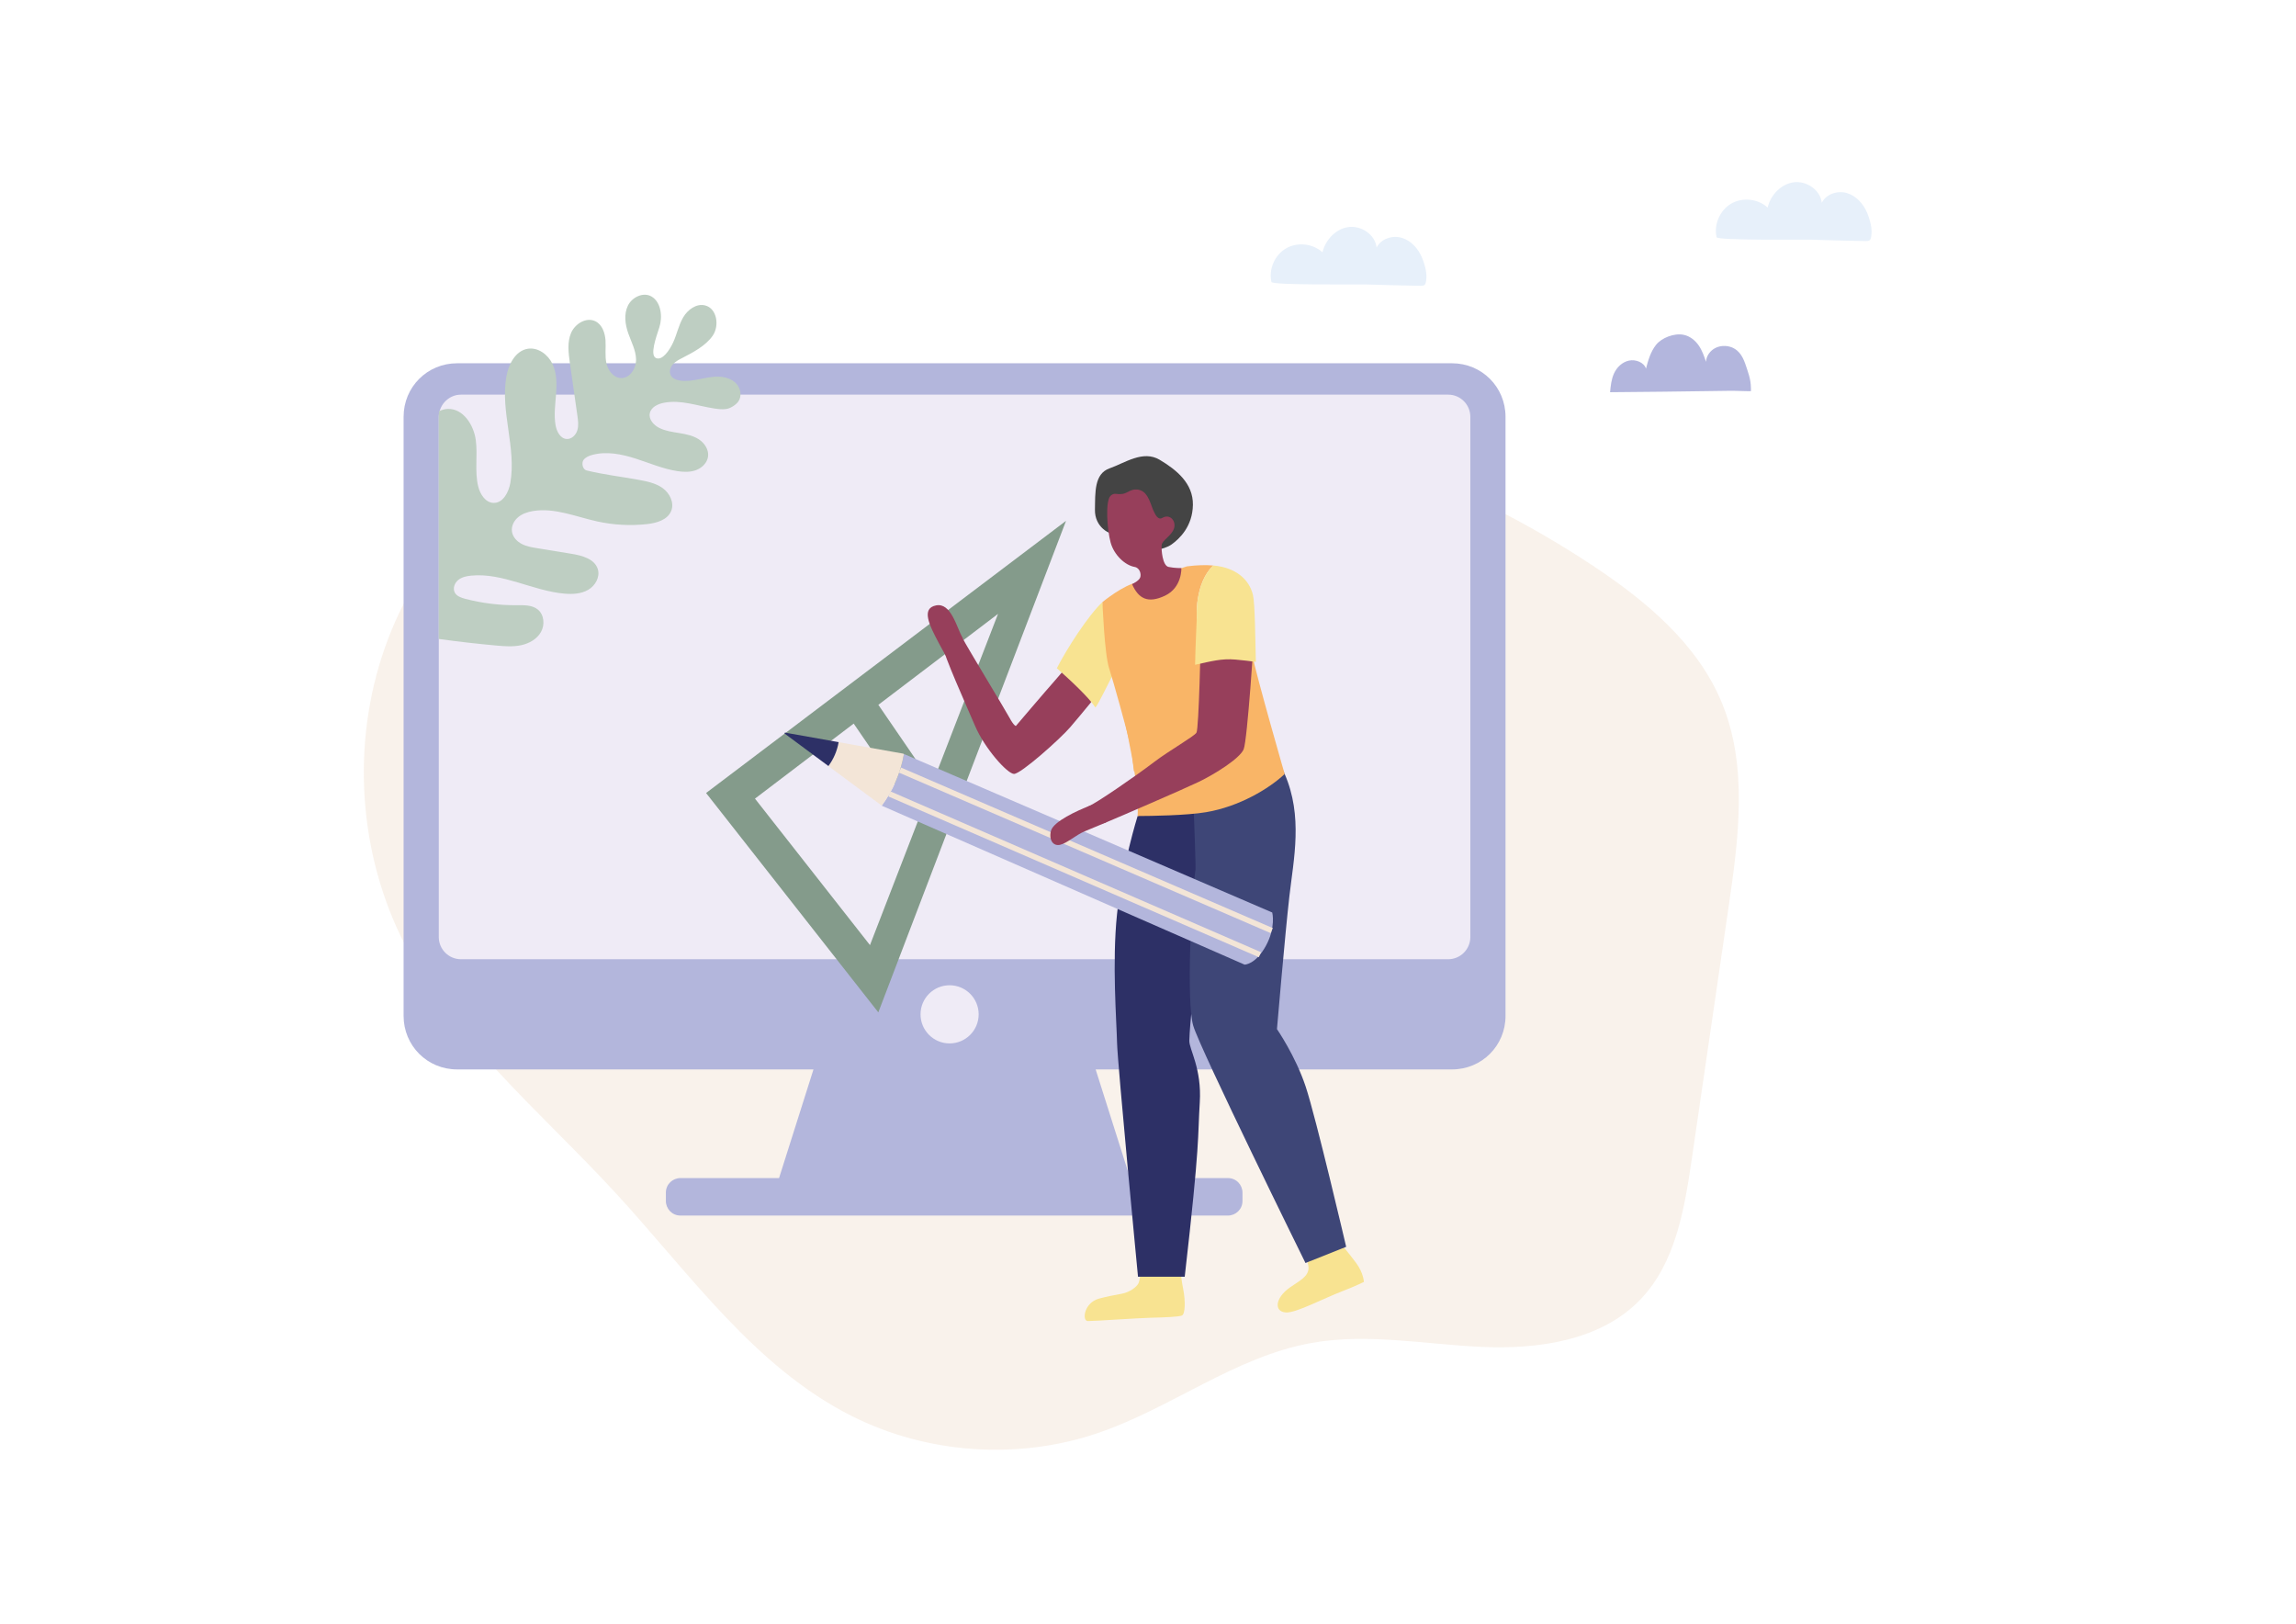
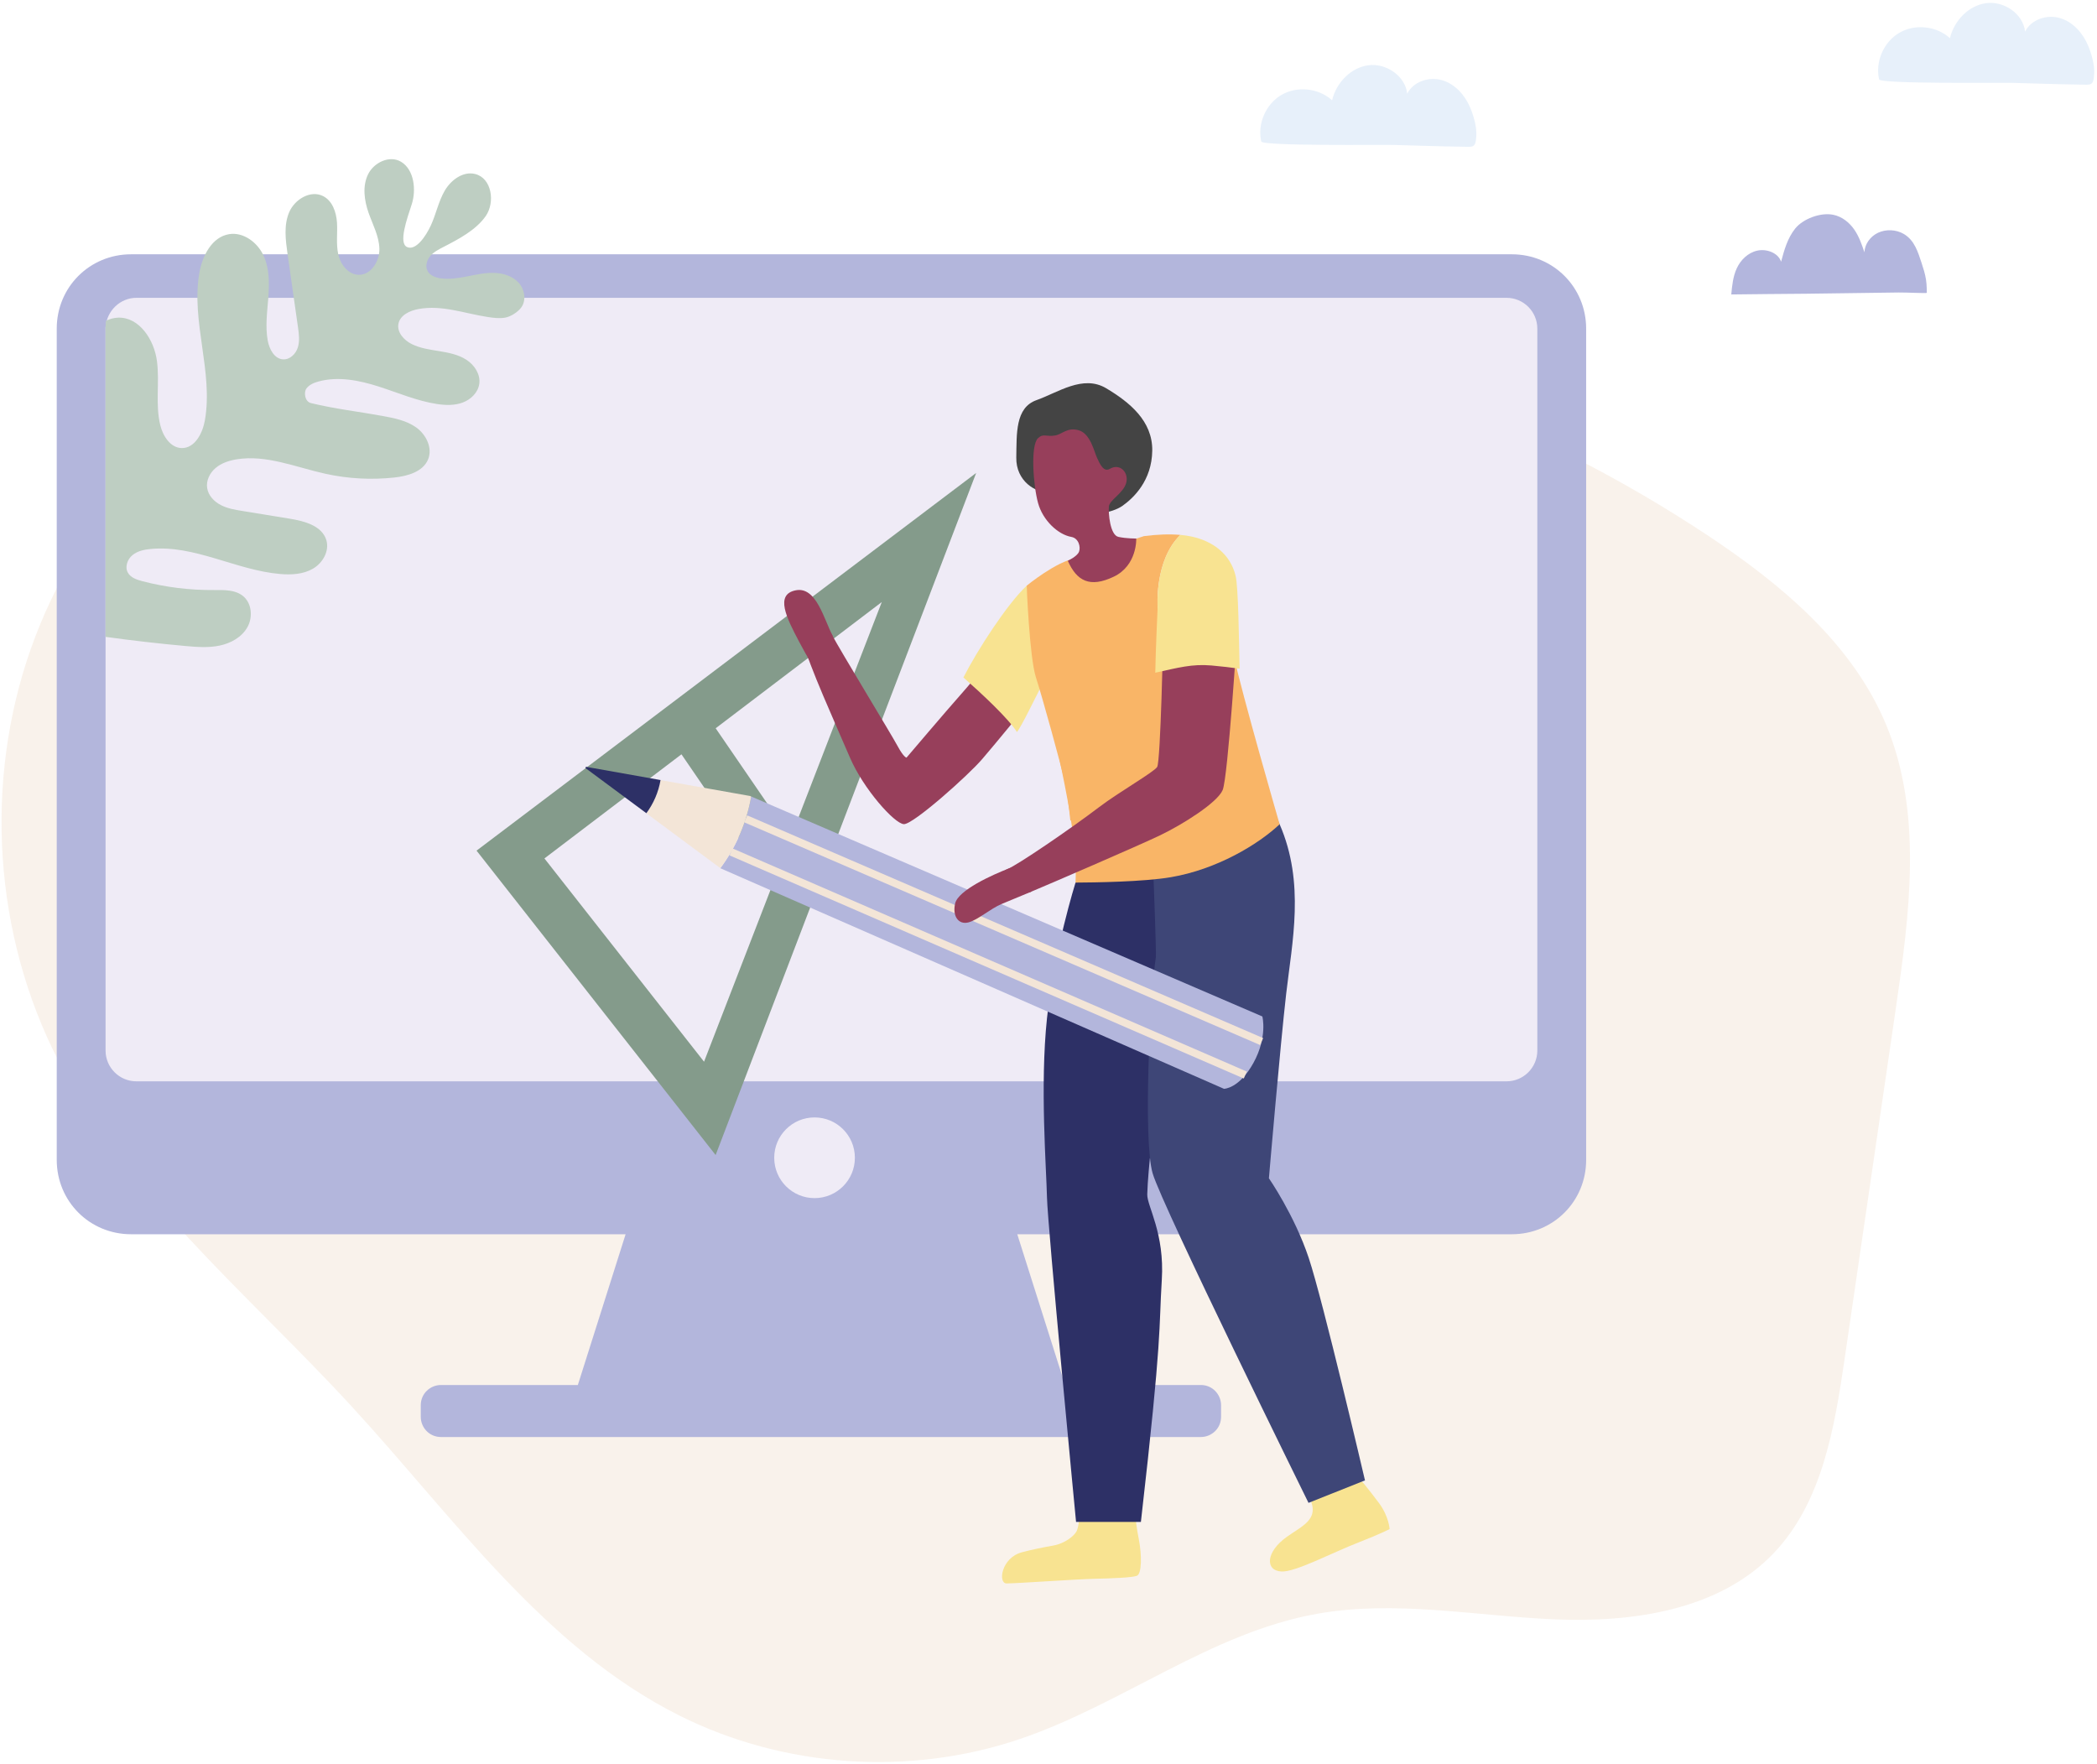
- <svg xmlns="http://www.w3.org/2000/svg" version="1.1" x="0px" y="0px" viewBox="0 0 841.89 595.28" style="enable-background:new 0 0 841.89 595.28;" xml:space="preserve">
-   <style type="text/css">
- 	.st0{opacity:0.5;fill:#F3E5D7;}
- 	.st1{fill:#E7F0FA;}
- 	.st2{fill:#B3B6DD;}
- 	.st3{fill:#B3B6DC;}
- 	.st4{fill:#EFEBF6;}
- 	.st5{fill:#849B8B;}
- 	.st6{fill:#F8E391;}
- 	.st7{fill:#2D3066;}
- 	.st8{fill:#3E4677;}
- 	.st9{fill:#F3E5D7;}
- 	.st10{fill:none;stroke:#F3E5D7;stroke-width:2;stroke-miterlimit:10;}
- 	.st11{fill:#973F5B;}
- 	.st12{fill:#F9B567;}
- 	.st13{fill:#444444;}
- 	.st14{fill:#BECEC2;}
- </style>
-   <g id="background">
-     <path class="st0" d="M218.53,155.96c-34.57,14.25-62.8,43.2-76.17,78.13s-11.69,75.32,4.52,109.02   c17.88,37.15,51.1,64.08,79.01,94.43c27.05,29.41,50.9,63.82,86.63,81.7c27.61,13.82,60.79,16.09,90.02,6.15   c26.94-9.16,50.4-28.06,78.42-33.05c20.56-3.67,41.6,0.54,62.46,1.46c20.86,0.92,43.74-2.36,58.16-17.47   c12.8-13.41,16.07-33.02,18.75-51.37c4.51-30.85,9.01-61.7,13.52-92.54c3.66-25.03,7.15-51.49-2.52-74.86   c-8.91-21.53-27.78-37.24-47.19-50.12c-45.66-30.29-98.38-49.88-152.74-56.76" />
-     <g>
-       <path class="st1" d="M466.2,103.37c-1.06-4.67,1.22-9.9,5.37-12.31s9.82-1.79,13.35,1.44c1.09-4.6,4.9-8.64,9.59-9.26    s9.76,2.82,10.26,7.52c1.58-3.22,5.79-4.59,9.23-3.57c3.44,1.02,6.05,3.98,7.43,7.29c0.9,2.17,1.75,5.09,1.59,7.47    c-0.21,3.28-0.77,2.84-4.05,2.8c-5.95-0.08-11.9-0.31-17.85-0.46C497.97,104.19,466.48,104.63,466.2,103.37z" />
+ <svg xmlns="http://www.w3.org/2000/svg" height="466" viewBox="0 0 554 466" width="554">
+   <g fill="none" fill-rule="evenodd" transform="translate(.405744 .757692)">
+     <g fill-rule="nonzero">
+       <path d="m85.124 89.203c-34.57 14.25-62.8 43.2-76.17 78.13-13.37 34.93-11.69 75.32 4.52 109.02 17.88 37.15 51.1 64.08 79.01 94.43 27.05 29.41 50.90 63.82 86.63 81.7 27.61 13.82 60.79 16.09 90.02 6.15 26.94-9.16 50.4-28.06 78.42-33.05 20.56-3.67 41.6.54 62.46 1.46s43.74-2.36 58.16-17.47c12.8-13.41 16.07-33.02 18.75-51.37 4.51-30.85 9.01-61.7 13.52-92.54 3.66-25.03 7.15-51.49-2.52-74.86-8.91-21.53-27.78-37.24-47.19-50.12-45.66-30.29-98.38-49.88-152.74-56.76" fill="#f3e5d7" opacity=".5" />
+       <path d="m332.794 36.613c-1.06-4.67 1.22-9.9 5.37-12.31s9.82-1.79 13.35 1.44c1.09-4.6 4.9-8.64 9.59-9.26s9.76 2.82 10.26 7.52c1.58-3.22 5.79-4.59 9.23-3.57s6.05 3.98 7.43 7.29c.9 2.17 1.75 5.09 1.59 7.47-.21 3.28-.77 2.84-4.05 2.8-5.95-.08-11.9-.31-17.85-.46-3.15-.1-34.64.34-34.92-.92z" fill="#e7f0fa" />
+       <path d="m496.024 20.203c-1.06-4.67 1.22-9.9 5.37-12.31 4.14-2.41 9.82-1.79 13.35 1.44 1.09-4.6 4.9-8.64 9.59-9.26s9.76 2.82 10.26 7.52c1.58-3.22 5.79-4.59 9.23-3.57s6.05 3.98 7.43 7.29c.9 2.17 1.75 5.09 1.59 7.47-.21 3.28-.77 2.84-4.05 2.8-5.95-.08-11.9-.31-17.85-.46-3.15-.09-34.63.35-34.92-.92z" fill="#e7f0fa" />
+       <path d="m456.974 77.033c.22-2.34.45-4.73 1.45-6.9s2.91-4.12 5.43-4.68 5.58.66 6.28 2.94c.82-3.06 1.68-6.21 3.72-8.76s6.65-4.34 10.06-3.65c2.34.47 4.26 2.05 5.54 3.89s1.99 3.94 2.7 6.02c.08-2.14 1.52-4.19 3.62-5.17s4.78-.85 6.78.33c2.87 1.69 3.76 4.86 4.69 7.64.49 1.49.92 2.84 1.17 4.38.24 1.47.22 3.53.22 3.53-.01.18-5.36-.12-7.45-.09-2.7.04-5.41.07-8.11.11-5.48.07-10.97.15-16.45.22-6.2.06-13.47.1-19.65.19z" fill="#b3b6dd" />
+       <path d="m399.004 66.423h-364.79c-10.93 0-19.63 8.69-19.63 19.63v219.62c0 10.94 8.69 19.64 19.63 19.64h130.66l-12.62 39.83h-36.17c-2.8 0-5.33 2.24-5.33 5.33v3.08c0 2.8 2.24 5.33 5.33 5.33h31.69 137.39 31.69c2.8 0 5.33-2.24 5.33-5.33v-3.08c0-2.8-2.24-5.33-5.33-5.33h-35.89l-12.62-39.83h130.66c10.93 0 19.63-8.69 19.63-19.64v-219.62c0-10.93-8.7-19.63-19.63-19.63z" fill="#b3b6dc" />
+       <path d="m35.614 77.923h361.99c4.49 0 8.13 3.65 8.13 8.13v190.73c0 4.49-3.65 8.13-8.13 8.13h-361.99c-4.48 0-8.13-3.65-8.13-8.13v-191.01c.28-4.48 3.93-7.85 8.13-7.85z" fill="#efebf6" />
+       <path d="m214.784 315.77c5.89 0 10.66-4.77 10.66-10.66s-4.77-10.66-10.66-10.66c-5.88 0-10.65 4.77-10.65 10.66s4.77 10.66 10.65 10.66z" fill="#efebf6" />
+       <path d="m125.494 223.97 63.16 80.42 68.83-180.2zm107.06-65.68-24.08 62.26-19.81-28.91zm-46.96 121.44-42.17-53.7 36.2-27.51 23.89 34.88z" fill="#849b8b" />
+       <path d="m358.324 389.29s2.91 3.43 5.58 7.04c2.67 3.62 2.8 6.88 2.8 6.88s-2.95 1.49-7.8 3.36c-7.34 2.83-17.1 8.06-20.79 7.84-4.38-.26-4.09-5.24 1.45-9.16 3.42-2.42 6.87-3.93 6.84-7.25-.02-2.36-2.32-6.07-2.32-6.07" fill="#f8e391" />
+       <path d="m299.144 395.39s.31 5.5 1.26 10.22c.94 4.72.79 9.47-.47 9.94s-6.37.68-11.24.79c-4.88.11-20.34 1.22-23.19 1.22-2.28 0-1.43-6.72 4.01-8.21 2.43-.67 5.77-1.35 8.32-1.79 3.09-.54 5.56-2.57 6.17-3.77 1.1-2.2.69-8.39.69-8.39" fill="#f8e391" />
+       <path d="m283.734 232.41s-5.66 18.08-7.54 35.84-.16 39.77 0 47.32 7.68 85.74 7.68 85.74h17.13c5.74-50.1 4.7-50.78 5.52-63.89.79-12.42-3.9-19.49-3.84-22.64.06-3.14.69-9.55.69-9.55l3.23-6.17 6.78-73.73z" fill="#2d3066" />
+       <path d="m333.414 209.45s1.26.71 4.24 7.55c6.76 15.5 3.3 31.13 1.73 44.8-1.57 13.68-4.56 48.73-4.56 48.73s6.76 9.75 10.53 21.07 14.85 58.74 14.85 58.74l-14.92 5.94s-38.54-78.19-41.16-87c-2.62-8.8-.61-47.84.84-57.22.14-.9-.63-21.23-.63-21.23" fill="#3e4677" />
+       <path d="m333.094 267.78-135.04-58.11c-1.23 7-4.07 13.45-8.15 18.93.02.01.05.04.05.04l133 58.25s4.01 0 7.78-6.84c3.78-6.85 2.36-12.27 2.36-12.27z" fill="#b3b6dc" />
+       <path d="m197.744 209.53s-12.2-2.17-23.65-4.2c-.55 3.24-1.86 6.22-3.75 8.76 9.19 6.82 19.01 14.1 19.56 14.51 4.08-5.48 6.92-11.93 8.15-18.93z" fill="#f3e5d7" />
+       <path d="m154.354 202.22c.08.06 7.78 5.77 16 11.86 1.88-2.53 3.19-5.51 3.75-8.76-10.04-1.78-19.5-3.46-19.6-3.48-.21-.02-.32.26-.15.38z" fill="#2d3066" />
    </g>
-     <g>
-       <path class="st1" d="M629.43,86.96c-1.06-4.67,1.22-9.9,5.37-12.31c4.14-2.41,9.82-1.79,13.35,1.44c1.09-4.6,4.9-8.64,9.59-9.26    c4.69-0.62,9.76,2.82,10.26,7.52c1.58-3.22,5.79-4.59,9.23-3.57c3.44,1.02,6.05,3.98,7.43,7.29c0.9,2.17,1.75,5.09,1.59,7.47    c-0.21,3.28-0.77,2.84-4.05,2.8c-5.95-0.08-11.9-0.31-17.85-0.46C661.2,87.79,629.72,88.23,629.43,86.96z" />
-     </g>
-     <g>
-       <path class="st2" d="M590.38,143.79c0.22-2.34,0.45-4.73,1.45-6.9c1-2.17,2.91-4.12,5.43-4.68s5.58,0.66,6.28,2.94    c0.82-3.06,1.68-6.21,3.72-8.76c2.04-2.55,6.65-4.34,10.06-3.65c2.34,0.47,4.26,2.05,5.54,3.89c1.28,1.84,1.99,3.94,2.7,6.02    c0.08-2.14,1.52-4.19,3.62-5.17c2.1-0.98,4.78-0.85,6.78,0.33c2.87,1.69,3.76,4.86,4.69,7.64c0.49,1.49,0.92,2.84,1.17,4.38    c0.24,1.47,0.22,3.53,0.22,3.53c-0.01,0.18-5.36-0.12-7.45-0.09c-2.7,0.04-5.41,0.07-8.11,0.11c-5.48,0.07-10.97,0.15-16.45,0.22    C603.83,143.66,596.56,143.7,590.38,143.79z" />
-     </g>
-   </g>
-   <g id="screen">
-     <g>
-       <path class="st3" d="M532.41,133.18H167.62c-10.93,0-19.63,8.69-19.63,19.63v219.62c0,10.94,8.69,19.64,19.63,19.64h130.66    l-12.62,39.83h-36.17c-2.8,0-5.33,2.24-5.33,5.33v3.08c0,2.8,2.24,5.33,5.33,5.33h31.69h137.39h31.69c2.8,0,5.33-2.24,5.33-5.33    v-3.08c0-2.8-2.24-5.33-5.33-5.33h-35.89l-12.62-39.83h130.66c10.93,0,19.63-8.69,19.63-19.64V152.81    C552.04,141.88,543.34,133.18,532.41,133.18z" />
-       <path class="st4" d="M169.02,144.68h361.99c4.49,0,8.13,3.65,8.13,8.13v190.73c0,4.49-3.65,8.13-8.13,8.13H169.02    c-4.48,0-8.13-3.65-8.13-8.13V152.53C161.17,148.05,164.82,144.68,169.02,144.68z" />
-       <path class="st4" d="M348.19,382.53c5.89,0,10.66-4.77,10.66-10.66c0-5.89-4.77-10.66-10.66-10.66c-5.88,0-10.65,4.77-10.65,10.66    C337.54,377.76,342.31,382.53,348.19,382.53z" />
-     </g>
-   </g>
-   <g id="ruler">
-     <path class="st5" d="M258.9,290.73l63.16,80.42l68.83-180.2L258.9,290.73z M365.96,225.05l-24.08,62.26l-19.81-28.91L365.96,225.05   z M319,346.49l-42.17-53.7l36.2-27.51l23.89,34.88L319,346.49z" />
-   </g>
-   <g id="legs">
-     <path class="st6" d="M491.73,456.05c0,0,2.91,3.43,5.58,7.04c2.67,3.62,2.8,6.88,2.8,6.88s-2.95,1.49-7.8,3.36   c-7.34,2.83-17.1,8.06-20.79,7.84c-4.38-0.26-4.09-5.24,1.45-9.16c3.42-2.42,6.87-3.93,6.84-7.25c-0.02-2.36-2.32-6.07-2.32-6.07" />
-     <path class="st6" d="M432.55,462.15c0,0,0.31,5.5,1.26,10.22c0.94,4.72,0.79,9.47-0.47,9.94c-1.26,0.47-6.37,0.68-11.24,0.79   c-4.88,0.11-20.34,1.22-23.19,1.22c-2.28,0-1.43-6.72,4.01-8.21c2.43-0.67,5.77-1.35,8.32-1.79c3.09-0.54,5.56-2.57,6.17-3.77   c1.1-2.2,0.69-8.39,0.69-8.39" />
-     <path class="st7" d="M417.14,299.17c0,0-5.66,18.08-7.54,35.84s-0.16,39.77,0,47.32c0.16,7.55,7.68,85.74,7.68,85.74h17.13   c5.74-50.1,4.7-50.78,5.52-63.89c0.79-12.42-3.9-19.49-3.84-22.64c0.06-3.14,0.69-9.55,0.69-9.55l3.23-6.17l6.78-73.73   L417.14,299.17z" />
-     <path class="st8" d="M466.82,276.21c0,0,1.26,0.71,4.24,7.55c6.76,15.5,3.3,31.13,1.73,44.8c-1.57,13.68-4.56,48.73-4.56,48.73   s6.76,9.75,10.53,21.07s14.85,58.74,14.85,58.74l-14.92,5.94c0,0-38.54-78.19-41.16-87c-2.62-8.8-0.61-47.84,0.84-57.22   c0.14-0.9-0.63-21.23-0.63-21.23" />
-     <path class="st3" d="M496.69,477.91" />
-   </g>
-   <g id="pencil">
-     <path class="st3" d="M466.5,334.54l-135.04-58.11c-1.23,7-4.07,13.45-8.15,18.93c0.02,0.01,0.05,0.04,0.05,0.04l133,58.25   c0,0,4.01,0,7.78-6.84C467.92,339.96,466.5,334.54,466.5,334.54z" />
-     <path class="st9" d="M331.15,276.29c0,0-12.2-2.17-23.65-4.2c-0.55,3.24-1.86,6.22-3.75,8.76c9.19,6.82,19.01,14.1,19.56,14.51   c4.08-5.48,6.92-11.93,8.15-18.93L331.15,276.29z" />
-     <path class="st7" d="M287.76,268.98c0.08,0.06,7.78,5.77,16,11.86c1.88-2.53,3.19-5.51,3.75-8.76c-10.04-1.78-19.5-3.46-19.6-3.48   C287.7,268.58,287.59,268.86,287.76,268.98z" />
-     <line class="st10" x1="326.14" y1="291.07" x2="461.99" y2="350.01" />
-     <line class="st10" x1="330.01" y1="282.33" x2="466.31" y2="341.17" />
-   </g>
-   <g id="body">
-     <path class="st11" d="M405.97,249.65c-2.08,3.42-9.86,12.62-13.46,16.86c-3.6,4.24-18.26,17.34-20.73,17.22   c-2.48-0.12-10.69-9.32-14.23-17.57c-3.54-8.25-11.33-25.53-12.03-29.69c-0.7-4.15,5.17-6.78,7.26-2.79   c2.1,4.02,15.7,26.34,17.35,29.41c1.65,3.07,2.36,3.07,2.36,3.07s10.69-12.58,14.46-16.82s11.2-13.48,11.2-13.48L405.97,249.65z" />
-     <path class="st12" d="M471.06,283.76c0,0-9.97-34.43-12.22-44.96l-4.24,2.91c-0.08,14.34-42.02,4.58-43.86,8.53   c-1.95,4.18,7.31,31.54,6.4,48.93c4.92-0.02,17.91-0.19,25.16-1.42C454.4,295.71,465.4,289.11,471.06,283.76z" />
-     <path class="st11" d="M353.01,234.03c-2.31-4.29-4.31-13.14-9.77-12.08c-5.55,1.08-2.51,7.2,0.94,13.7   c2.35,4.43,3.15,5.51,3.15,5.51L353.01,234.03z" />
-     <path class="st6" d="M401.66,259.39c1.05-1.13,5.27-9.9,6.15-11.55l-3.55-27.13c-5.26,4.95-13.04,17.03-16.74,24.27   C392.42,249.31,399.35,255.75,401.66,259.39z" />
-     <path class="st11" d="M399.65,295.39c-4.56,1.73-13.52,5.82-14.31,9.28c-0.79,3.46,0.94,5.66,3.46,5.03   c2.52-0.63,5.82-3.62,8.8-4.87s7.94-3.3,7.94-3.3l-3.06-6.92L399.65,295.39z" />
-     <path class="st12" d="M442.45,268.98c1.26-2.2-3.62-42.6-3.62-42.6s-0.91-12.33,6-19.06c-2.88-0.26-6.11-0.13-9.62,0.32   l-18.08,5.88c-5.03,0.76-12.89,7.21-12.89,7.21s0.72,18.93,2.45,24.27c1.73,5.35,6.51,22.73,7.77,28.08   c0.44,1.87,0.9,5.64,1.31,9.73C425.9,276.66,441.8,270.13,442.45,268.98z" />
-     <path class="st13" d="M410.1,195.94c-3.42,0.4-8.73-2.83-8.61-9.08c0.12-6.25-0.31-13.15,5.35-15.15s12.26-6.79,18.39-3.14   c6.13,3.66,12.3,8.61,12.18,16.51c-0.12,7.9-4.91,12.46-7.86,14.55s-8.73,2.44-8.73,2.44L410.1,195.94z" />
-     <path class="st11" d="M416.04,207.85c-3.56-0.63-7.55-4.4-8.8-8.96c-1.26-4.56-2.06-15.24,0-17.14c1.45-1.34,2.12-0.28,4.56-0.71   c1.86-0.33,3.24-2.28,6.26-1.34c3.02,0.94,3.96,5.5,4.75,7.23c0.79,1.73,1.77,3.88,3.4,2.93c2.71-1.59,5.09,1.04,4.3,3.77   c-0.79,2.73-4.4,4.46-4.56,6.19c-0.16,1.73,0.31,7.55,2.52,8.02c2.2,0.47,4.71,0.43,4.71,0.43s0.32,7.11-5.97,10.1   c-6.29,2.99-9.75,1.13-12.11-4.22c0,0,2.46-1.13,2.96-2.38C418.55,210.52,417.97,208.19,416.04,207.85z" />
-     <path class="st11" d="M459.9,232.31c0,0-2.48,39.08-3.89,42.42s-10.61,9.11-16.51,11.94c-5.9,2.83-29.6,13.05-33.96,14.86   c-4.36,1.81-5.27-3.77-5.27-3.77s-3.69-1.13-1.06-2.19c2.63-1.06,16.48-10.5,24.14-16.32c5.34-4.06,14.46-9.23,15.36-10.63   c0.91-1.4,1.61-35.12,1.61-35.12L459.9,232.31z" />
-     <path class="st6" d="M438.21,243.72c6.01-1.31,9.72-2.36,14.82-1.91c2.53,0.22,5.43,0.56,7.46,0.85   c-0.18-7.45-0.32-21.49-1.06-24.54c-1.42-5.85-6.11-9.15-11.5-10.34c-0.98-0.22-2.01-0.37-3.09-0.47c-6.91,6.73-6,19.06-6,19.06   S438.3,237.9,438.21,243.72z" />
-   </g>
-   <g id="plant">
-     <path class="st14" d="M263.49,138.09c-2.38-0.07-4.73,0.47-7.06,0.93c-2.34,0.46-4.73,0.85-7.09,0.5c-1.34-0.2-2.76-0.75-3.39-1.95   c-0.65-1.24-0.2-2.83,0.7-3.91c0.91-1.07,2.19-1.74,3.44-2.38c3.99-2.05,8.67-4.5,11.23-8.19c2.56-3.69,1.58-10.03-2.78-11.12   c-3.19-0.8-6.4,1.57-8.05,4.41c-1.65,2.84-2.28,6.15-3.65,9.14c-1.37,2.98-4.02,6.79-6.31,5.74c-2.29-1.05-0.03-7.39,1.23-11.24   c1.26-3.85,0.66-9.22-2.82-11.29c-3-1.79-7.17,0.18-8.7,3.32c-1.53,3.13-1.02,6.9,0.14,10.19c1.1,3.12,2.76,6.15,2.85,9.46   c0.08,3.31-2.24,7.03-5.55,6.9c-2.76-0.11-4.77-2.82-5.34-5.52c-0.57-2.7-0.14-5.51-0.31-8.26c-0.18-2.76-1.2-5.76-3.66-7.01   c-3.31-1.69-7.51,0.84-8.97,4.25c-1.46,3.41-0.96,7.31-0.44,10.99c0.92,6.46,1.84,12.92,2.76,19.37c0.25,1.78,0.5,3.63-0.03,5.35   c-0.53,1.72-2.08,3.26-3.88,3.17c-2.33-0.12-3.68-2.72-4.09-5.02c-0.66-3.73-0.12-7.56,0.17-11.34c0.29-3.78,0.3-7.74-1.32-11.17   c-1.62-3.43-5.29-6.15-9.03-5.55c-4.55,0.73-7.09,5.72-7.88,10.26c-2.22,12.85,3.72,26.07,1.47,38.91   c-0.6,3.44-2.67,7.43-6.16,7.34c-2.95-0.08-4.91-3.15-5.62-6.02c-1.36-5.5-0.15-11.31-0.88-16.93c-0.72-5.62-4.66-11.73-10.32-11.5   c-1.14,0.05-2.2,0.36-3.17,0.85c-0.05,0.83-0.09,1.44-0.11,1.75v81.73c7.04,0.97,14.1,1.78,21.17,2.42c3,0.27,6.06,0.5,9.01-0.12   c2.95-0.62,5.83-2.22,7.31-4.85c1.48-2.62,1.18-6.34-1.16-8.24c-2.08-1.69-5.03-1.6-7.7-1.58c-6.37,0.05-12.74-0.73-18.9-2.34   c-1.48-0.39-3.09-0.93-3.83-2.27c-0.83-1.51-0.11-3.52,1.22-4.61c1.33-1.1,3.11-1.47,4.83-1.63c11.61-1.11,22.55,5.61,34.17,6.61   c2.97,0.26,6.12,0.09,8.7-1.41c2.58-1.5,4.38-4.66,3.53-7.52c-1.13-3.8-5.77-5.05-9.68-5.68c-4.15-0.68-8.3-1.35-12.45-2.03   c-1.97-0.32-3.98-0.65-5.75-1.57c-1.77-0.91-3.31-2.52-3.61-4.5c-0.31-1.99,0.71-4.02,2.25-5.31c1.54-1.3,3.52-1.94,5.51-2.27   c7.92-1.29,15.73,2.12,23.57,3.83c5.94,1.3,12.09,1.63,18.14,0.97c3.53-0.38,7.57-1.53,8.91-4.82c1.21-2.98-0.51-6.5-3.12-8.38   c-2.61-1.88-5.88-2.5-9.05-3.08c-6.58-1.2-12.3-1.81-18.79-3.38c-1.65-0.4-1.94-2.88-1.18-3.88c0.76-1,2-1.51,3.22-1.84   c5.19-1.4,10.71-0.29,15.83,1.34c5.12,1.64,10.1,3.81,15.41,4.62c2.28,0.35,4.67,0.42,6.83-0.39c2.16-0.81,4.04-2.65,4.36-4.94   c0.35-2.5-1.26-4.96-3.38-6.34c-2.12-1.38-4.67-1.88-7.17-2.29c-2.49-0.41-5.05-0.75-7.31-1.88c-2.05-1.02-3.93-3.1-3.5-5.35   c0.45-2.31,3.04-3.5,5.36-3.91c6.18-1.11,11.98,1.15,18.19,2.11c1.51,0.24,3.06,0.43,4.57,0.19c1.51-0.23,3.49-1.51,4.37-2.76   c1.36-1.95,0.83-4.81-0.79-6.55C268.34,138.9,265.87,138.15,263.49,138.09z" />
+     <path d="m192.734 224.31 135.85 58.94" stroke="#f3e5d7" stroke-width="2" />
+     <path d="m196.604 215.57 136.3 58.84" stroke="#f3e5d7" stroke-width="2" />
+     <path d="m272.564 182.89c-2.08 3.42-9.86 12.62-13.46 16.86s-18.26 17.34-20.73 17.22c-2.48-.12-10.69-9.32-14.23-17.57s-11.33-25.53-12.03-29.69c-.7-4.15 5.17-6.78 7.26-2.79 2.1 4.02 15.7 26.34 17.35 29.41s2.36 3.07 2.36 3.07 10.69-12.58 14.46-16.82 11.2-13.48 11.2-13.48z" fill="#973f5b" fill-rule="nonzero" />
+     <path d="m337.654 217.00s-9.97-34.43-12.22-44.96l-4.24 2.91c-.08 14.34-42.02 4.58-43.86 8.53-1.95 4.18 7.31 31.54 6.4 48.93 4.92-.02 17.91-.19 25.16-1.42 12.1-2.04 23.1-8.64 28.76-13.99z" fill="#f9b567" fill-rule="nonzero" />
+     <path d="m219.604 167.27c-2.31-4.29-4.31-13.14-9.77-12.08-5.55 1.08-2.51 7.2.94 13.7 2.35 4.43 3.15 5.51 3.15 5.51z" fill="#973f5b" fill-rule="nonzero" />
+     <path d="m268.254 192.63c1.05-1.13 5.27-9.9 6.15-11.55l-3.55-27.13c-5.26 4.95-13.04 17.03-16.74 24.27 4.9 4.33 11.83 10.77 14.14 14.41z" fill="#f8e391" fill-rule="nonzero" />
+     <path d="m266.244 228.63c-4.56 1.73-13.52 5.82-14.31 9.28s.94 5.66 3.46 5.03 5.82-3.62 8.8-4.87 7.94-3.3 7.94-3.3l-3.06-6.92z" fill="#973f5b" fill-rule="nonzero" />
+     <path d="m309.044 202.22c1.26-2.2-3.62-42.6-3.62-42.6s-.91-12.33 6-19.06c-2.88-.26-6.11-.13-9.62.32l-18.08 5.88c-5.03.76-12.89 7.21-12.89 7.21s.72 18.93 2.45 24.27c1.73 5.35 6.51 22.73 7.77 28.08.44 1.87.9 5.64 1.31 9.73 10.13-6.15 26.03-12.68 26.68-13.83z" fill="#f9b567" fill-rule="nonzero" />
+     <path d="m276.694 129.18c-3.42.4-8.73-2.83-8.61-9.08s-.31-13.15 5.35-15.15 12.26-6.79 18.39-3.14c6.13 3.66 12.3 8.61 12.18 16.51s-4.91 12.46-7.86 14.55-8.73 2.44-8.73 2.44z" fill="#444" fill-rule="nonzero" />
+     <path d="m282.634 141.09c-3.56-.63-7.55-4.4-8.8-8.96-1.26-4.56-2.06-15.24 0-17.14 1.45-1.34 2.12-.28 4.56-.71 1.86-.33 3.24-2.28 6.26-1.34s3.96 5.5 4.75 7.23 1.77 3.88 3.4 2.93c2.71-1.59 5.09 1.04 4.3 3.77s-4.4 4.46-4.56 6.19.31 7.55 2.52 8.02c2.2.47 4.71.43 4.71.43s.32 7.11-5.97 10.1-9.75 1.13-12.11-4.22c0 0 2.46-1.13 2.96-2.38.49-1.25-.09-3.58-2.02-3.92z" fill="#973f5b" fill-rule="nonzero" />
+     <path d="m326.494 165.55s-2.48 39.08-3.89 42.42-10.61 9.11-16.51 11.94-29.6 13.05-33.96 14.86-5.27-3.77-5.27-3.77-3.69-1.13-1.06-2.19 16.48-10.5 24.14-16.32c5.34-4.06 14.46-9.23 15.36-10.63.91-1.4 1.61-35.12 1.61-35.12z" fill="#973f5b" fill-rule="nonzero" />
+     <path d="m304.804 176.96c6.01-1.31 9.72-2.36 14.82-1.91 2.53.22 5.43.56 7.46.85-.18-7.45-.32-21.49-1.06-24.54-1.42-5.85-6.11-9.15-11.5-10.34-.98-.22-2.01-.37-3.09-.47-6.91 6.73-6 19.06-6 19.06s-.54 11.53-.63 17.35z" fill="#f8e391" fill-rule="nonzero" />
+     <path d="m130.084 71.333c-2.38-.07-4.73.47-7.06.93-2.34.46-4.73.85-7.09.5-1.34-.2-2.76-.75-3.39-1.95-.65-1.24-.2-2.83.7-3.91.91-1.07 2.19-1.74 3.44-2.38 3.99-2.05 8.67-4.5 11.23-8.19s1.58-10.03-2.78-11.12c-3.19-.8-6.4 1.57-8.05 4.41s-2.28 6.15-3.65 9.14c-1.37 2.98-4.02 6.79-6.31 5.74s-.03-7.39 1.23-11.24.66-9.22-2.82-11.29c-3-1.79-7.17.18-8.70 3.32-1.53 3.13-1.02 6.9.14 10.19 1.1 3.12 2.76 6.15 2.85 9.46.08 3.31-2.24 7.03-5.55 6.9-2.76-.11-4.77-2.82-5.34-5.52s-.14-5.51-.31-8.26c-.18-2.76-1.2-5.76-3.66-7.01-3.31-1.69-7.51.84-8.97 4.25s-.96 7.31-.44 10.99c.92 6.46 1.84 12.92 2.76 19.37.25 1.78.5 3.63-.03 5.35s-2.08 3.26-3.88 3.17c-2.33-.12-3.68-2.72-4.09-5.02-.66-3.73-.12-7.56.17-11.34s.3-7.74-1.32-11.17-5.29-6.15-9.03-5.55c-4.55.73-7.09 5.72-7.88 10.26-2.22 12.85 3.72 26.07 1.47 38.91-.6 3.44-2.67 7.43-6.16 7.34-2.95-.08-4.91-3.15-5.62-6.02-1.36-5.5-.15-11.31-.88-16.93-.72-5.62-4.66-11.73-10.32-11.5-1.14.05-2.2.36-3.17.85-.05.83-.09 1.44-.11 1.75v81.73c7.04.97 14.1 1.78 21.17 2.42 3 .27 6.06.5 9.01-.12s5.83-2.22 7.31-4.85c1.48-2.62 1.18-6.34-1.16-8.24-2.08-1.69-5.03-1.6-7.7-1.58-6.37.05-12.74-.73-18.9-2.34-1.48-.39-3.09-.93-3.83-2.27-.83-1.51-.11-3.52 1.22-4.61 1.33-1.1 3.11-1.47 4.83-1.63 11.61-1.11 22.55 5.61 34.17 6.61 2.97.26 6.12.09 8.7-1.41s4.38-4.66 3.53-7.52c-1.13-3.8-5.77-5.05-9.68-5.68-4.15-.68-8.3-1.35-12.45-2.03-1.97-.32-3.98-.65-5.75-1.57-1.77-.91-3.31-2.52-3.61-4.5-.31-1.99.71-4.02 2.25-5.31 1.54-1.3 3.52-1.94 5.51-2.27 7.92-1.29 15.73 2.12 23.57 3.83 5.94 1.3 12.09 1.63 18.14.97 3.53-.38 7.57-1.53 8.91-4.82 1.21-2.98-.51-6.5-3.12-8.38s-5.88-2.5-9.05-3.08c-6.58-1.2-12.30-1.81-18.79-3.38-1.65-.4-1.94-2.88-1.18-3.88s2-1.51 3.22-1.84c5.19-1.4 10.71-.29 15.83 1.34 5.12 1.64 10.10 3.81 15.41 4.62 2.28.35 4.67.42 6.83-.39s4.04-2.65 4.36-4.94c.35-2.5-1.26-4.96-3.38-6.34s-4.67-1.88-7.17-2.29c-2.49-.41-5.05-.75-7.31-1.88-2.05-1.02-3.93-3.1-3.5-5.35.45-2.31 3.04-3.5 5.36-3.91 6.18-1.11 11.98 1.15 18.19 2.11 1.51.24 3.06.43 4.57.19 1.51-.23 3.49-1.51 4.37-2.76 1.36-1.95.83-4.81-.79-6.55-1.62-1.72-4.09-2.47-6.47-2.53z" fill="#becec2" fill-rule="nonzero" />
  </g>
</svg>
